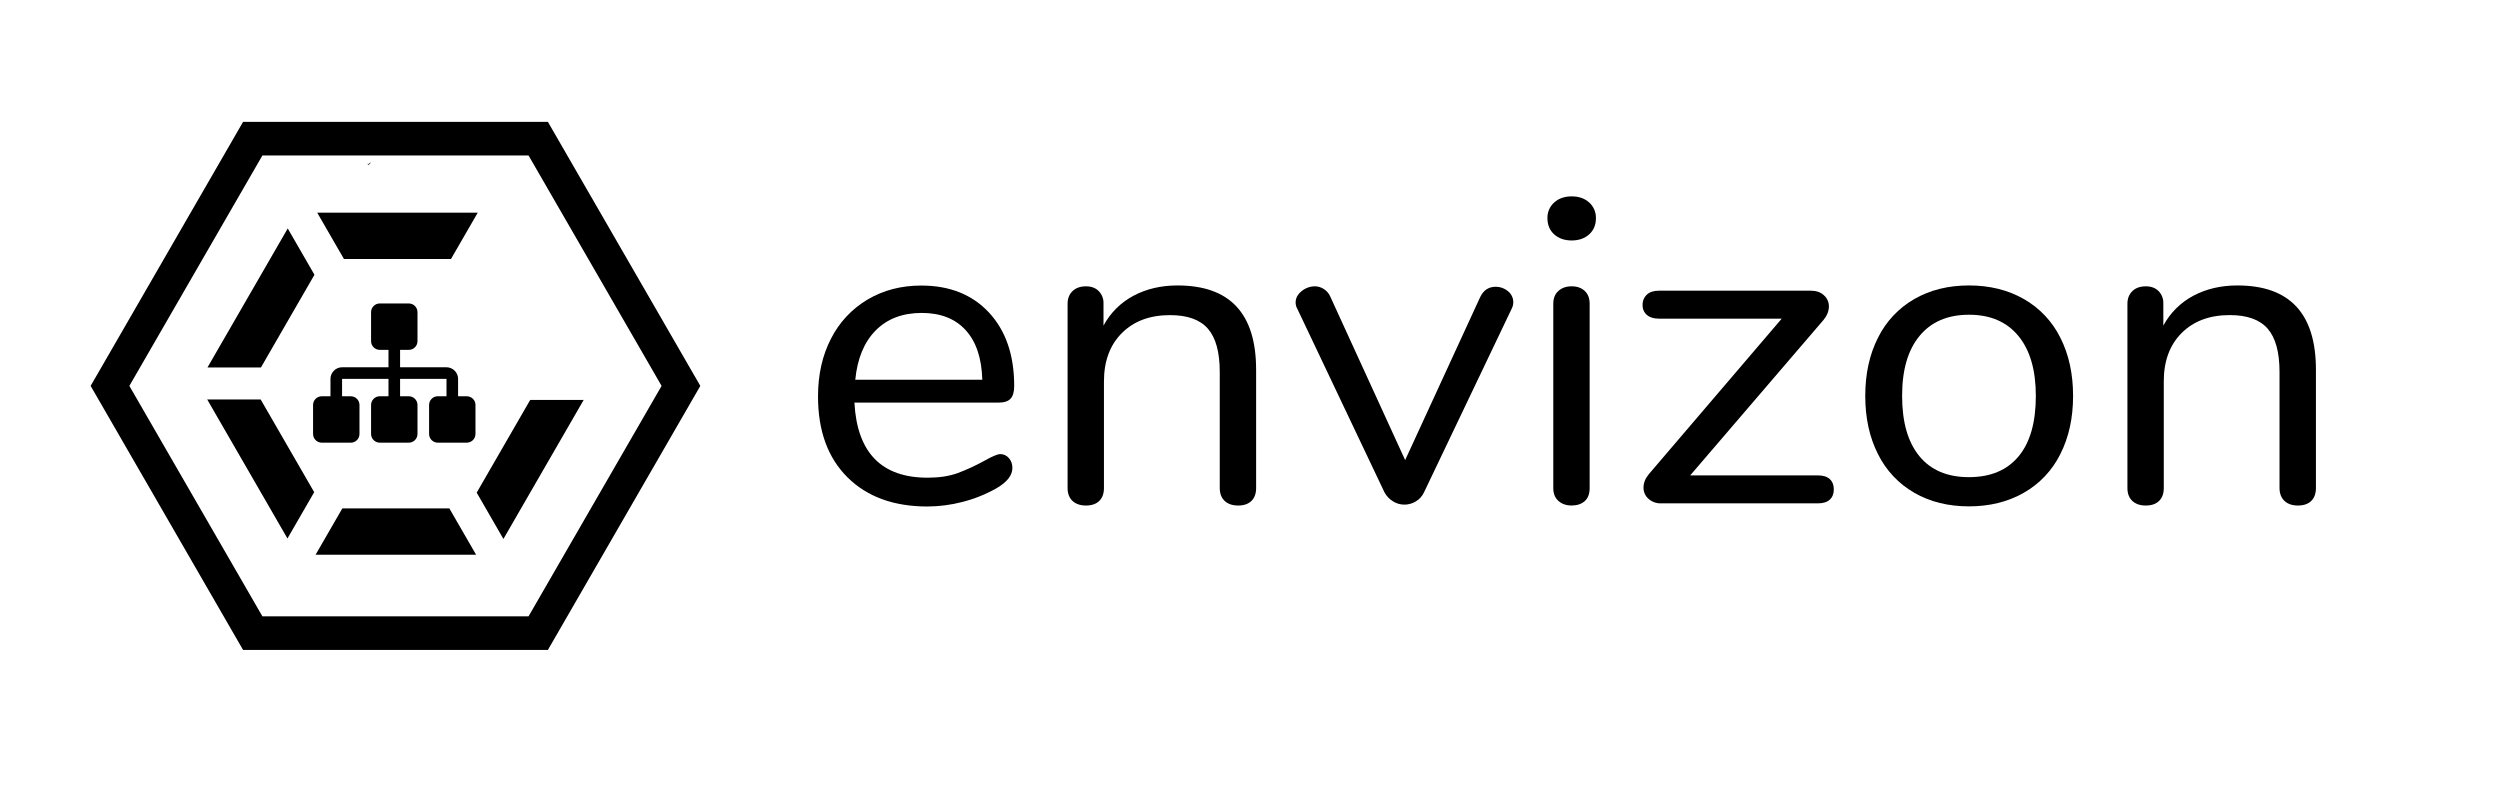
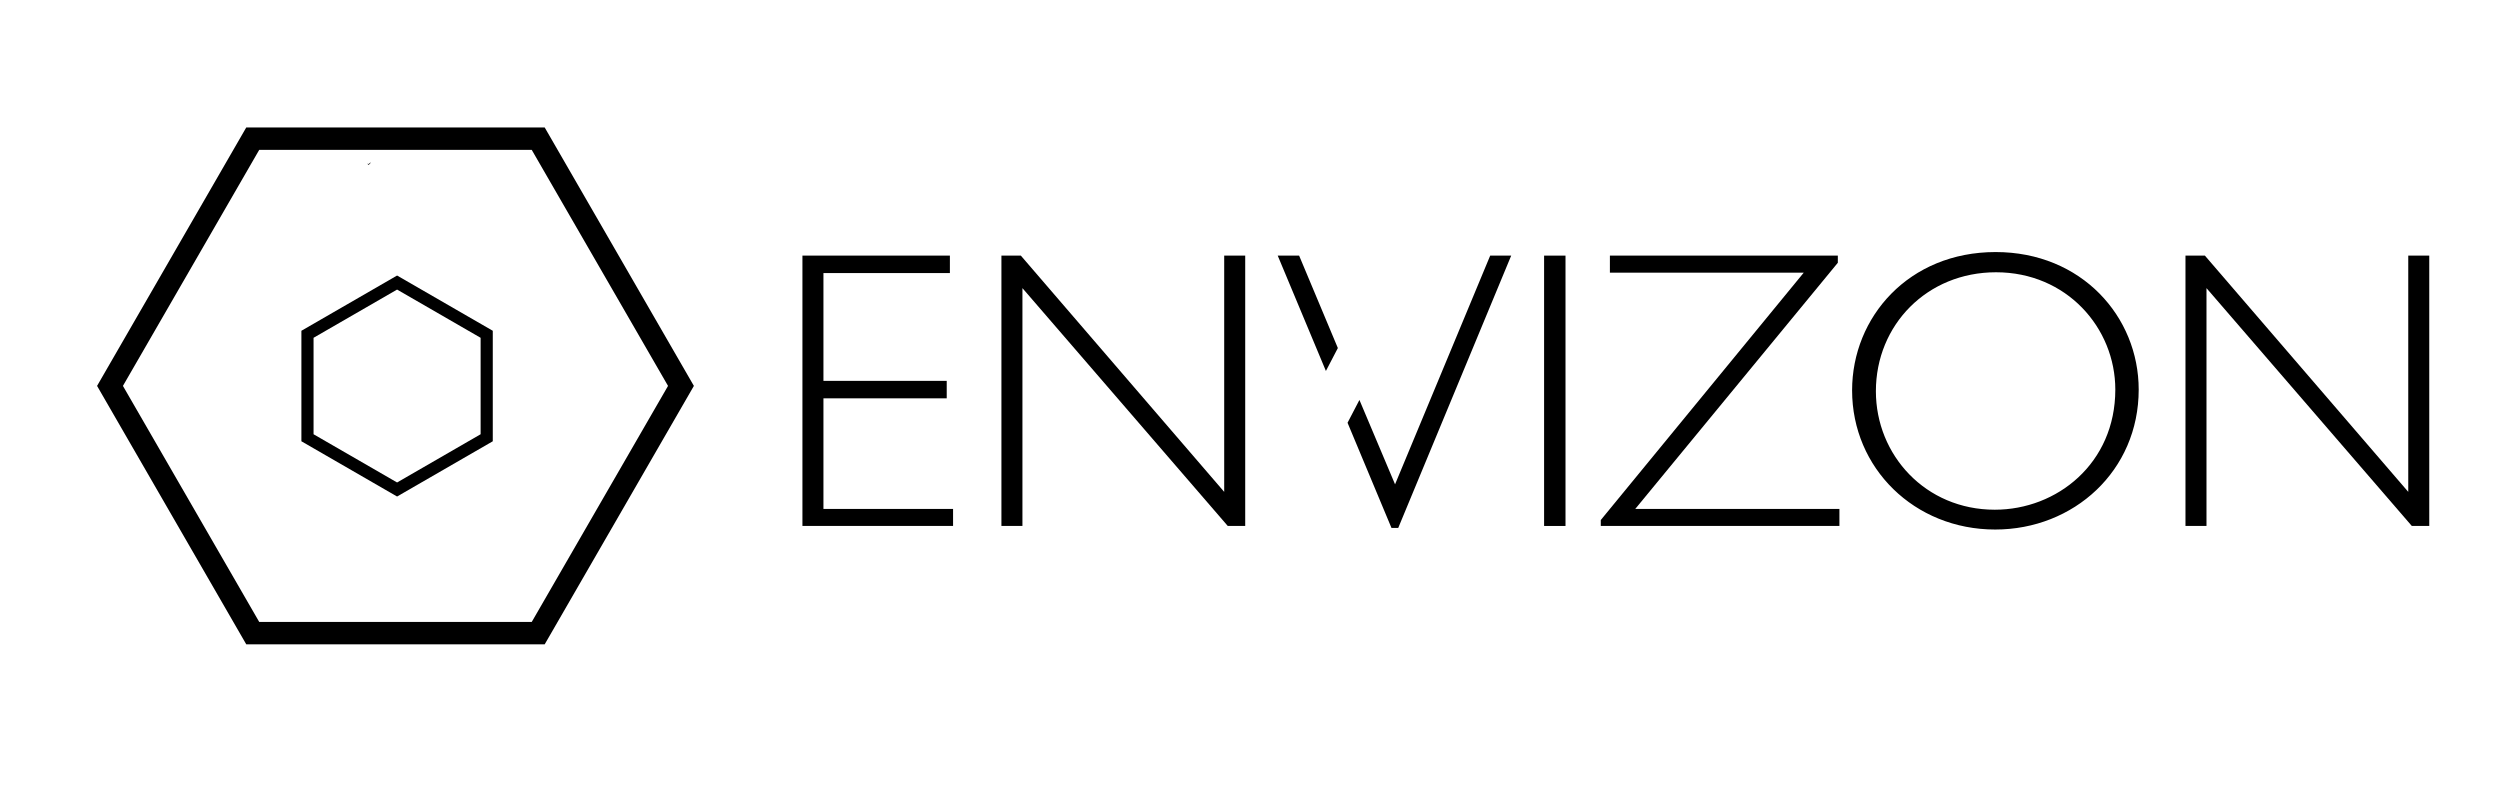
- <svg xmlns="http://www.w3.org/2000/svg" xmlns:xlink="http://www.w3.org/1999/xlink" width="950mm" height="300mm" viewBox="0 0 950 300" version="1.1" id="svg22236">
+ <svg xmlns="http://www.w3.org/2000/svg" id="svg22236" version="1.1" viewBox="0 0 950 300" height="300mm" width="950mm">
  <defs id="defs22230">
-     <clipPath clipPathUnits="userSpaceOnUse" id="clipPath44228-6-0-1">
-       <path style="fill:none;stroke:#000000;stroke-width:0.265px;stroke-linecap:butt;stroke-linejoin:miter;stroke-opacity:1" d="M 6.048,0.005 16.117,17.446 H 48.027 L 61.211,-5.389 H 1.701 Z" id="path44230-08-4-4" />
+     <rect id="rect57" height="127.081" width="527.831" y="-160.32" x="78.122" />
+     <clipPath id="clipPath44228-6-0-1" clipPathUnits="userSpaceOnUse">
+       <path id="path44230-08-4-4" d="M 6.048,0.005 16.117,17.446 H 48.027 L 61.211,-5.389 H 1.701 Z" style="fill:none;stroke:#000000;stroke-width:0.265px;stroke-linecap:butt;stroke-linejoin:miter;stroke-opacity:1" />
    </clipPath>
-     <clipPath clipPathUnits="userSpaceOnUse" id="clipPath44228-9-7-8-6">
-       <path style="fill:none;stroke:#000000;stroke-width:0.265px;stroke-linecap:butt;stroke-linejoin:miter;stroke-opacity:1" d="M 6.048,0.005 16.117,17.446 H 48.027 L 61.211,-5.389 H 1.701 Z" id="path44230-6-0-8-94" />
+     <clipPath id="clipPath44228-9-7-8-6" clipPathUnits="userSpaceOnUse">
+       <path id="path44230-6-0-8-94" d="M 6.048,0.005 16.117,17.446 H 48.027 L 61.211,-5.389 H 1.701 Z" style="fill:none;stroke:#000000;stroke-width:0.265px;stroke-linecap:butt;stroke-linejoin:miter;stroke-opacity:1" />
    </clipPath>
-     <clipPath clipPathUnits="userSpaceOnUse" id="clipPath44228-8-1-7-8-2">
-       <path style="fill:none;stroke:#000000;stroke-width:0.265px;stroke-linecap:butt;stroke-linejoin:miter;stroke-opacity:1" d="M 6.048,0.005 16.117,17.446 H 48.027 L 61.211,-5.389 H 1.701 Z" id="path44230-0-0-4-9-26" />
+     <clipPath id="clipPath44228-8-1-7-8-2" clipPathUnits="userSpaceOnUse">
+       <path id="path44230-0-0-4-9-26" d="M 6.048,0.005 16.117,17.446 H 48.027 L 61.211,-5.389 H 1.701 Z" style="fill:none;stroke:#000000;stroke-width:0.265px;stroke-linecap:butt;stroke-linejoin:miter;stroke-opacity:1" />
    </clipPath>
-     <clipPath clipPathUnits="userSpaceOnUse" id="clipPath44228-8-2-7-7-4">
-       <path style="fill:none;stroke:#000000;stroke-width:0.265px;stroke-linecap:butt;stroke-linejoin:miter;stroke-opacity:1" d="M 6.048,0.005 16.117,17.446 H 48.027 L 61.211,-5.389 H 1.701 Z" id="path44230-0-9-9-7-1" />
+     <clipPath id="clipPath44228-8-2-7-7-4" clipPathUnits="userSpaceOnUse">
+       <path id="path44230-0-9-9-7-1" d="M 6.048,0.005 16.117,17.446 H 48.027 L 61.211,-5.389 H 1.701 Z" style="fill:none;stroke:#000000;stroke-width:0.265px;stroke-linecap:butt;stroke-linejoin:miter;stroke-opacity:1" />
    </clipPath>
-     <clipPath clipPathUnits="userSpaceOnUse" id="clipPath44228-8-2-5-6-64-2">
-       <path style="fill:none;stroke:#000000;stroke-width:0.265px;stroke-linecap:butt;stroke-linejoin:miter;stroke-opacity:1" d="M 6.048,0.005 16.117,17.446 H 48.027 L 61.211,-5.389 H 1.701 Z" id="path44230-0-9-6-3-30-8" />
+     <clipPath id="clipPath44228-8-2-5-6-64-2" clipPathUnits="userSpaceOnUse">
+       <path id="path44230-0-9-6-3-30-8" d="M 6.048,0.005 16.117,17.446 H 48.027 L 61.211,-5.389 H 1.701 Z" style="fill:none;stroke:#000000;stroke-width:0.265px;stroke-linecap:butt;stroke-linejoin:miter;stroke-opacity:1" />
    </clipPath>
-     <clipPath clipPathUnits="userSpaceOnUse" id="clipPath44228-6-0-1-1">
-       <path style="fill:none;stroke:#000000;stroke-width:0.265px;stroke-linecap:butt;stroke-linejoin:miter;stroke-opacity:1" d="M 6.048,0.005 16.117,17.446 H 48.027 L 61.211,-5.389 H 1.701 Z" id="path44230-08-4-4-7" />
+     <clipPath id="clipPath44228-6-0-1-1" clipPathUnits="userSpaceOnUse">
+       <path id="path44230-08-4-4-7" d="M 6.048,0.005 16.117,17.446 H 48.027 L 61.211,-5.389 H 1.701 Z" style="fill:none;stroke:#000000;stroke-width:0.265px;stroke-linecap:butt;stroke-linejoin:miter;stroke-opacity:1" />
    </clipPath>
-     <clipPath clipPathUnits="userSpaceOnUse" id="clipPath44228-9-7-8-6-4">
-       <path style="fill:none;stroke:#000000;stroke-width:0.265px;stroke-linecap:butt;stroke-linejoin:miter;stroke-opacity:1" d="M 6.048,0.005 16.117,17.446 H 48.027 L 61.211,-5.389 H 1.701 Z" id="path44230-6-0-8-94-1" />
+     <clipPath id="clipPath44228-9-7-8-6-4" clipPathUnits="userSpaceOnUse">
+       <path id="path44230-6-0-8-94-1" d="M 6.048,0.005 16.117,17.446 H 48.027 L 61.211,-5.389 H 1.701 Z" style="fill:none;stroke:#000000;stroke-width:0.265px;stroke-linecap:butt;stroke-linejoin:miter;stroke-opacity:1" />
    </clipPath>
-     <clipPath clipPathUnits="userSpaceOnUse" id="clipPath44228-8-1-7-8-2-7">
-       <path style="fill:none;stroke:#000000;stroke-width:0.265px;stroke-linecap:butt;stroke-linejoin:miter;stroke-opacity:1" d="M 6.048,0.005 16.117,17.446 H 48.027 L 61.211,-5.389 H 1.701 Z" id="path44230-0-0-4-9-26-1" />
+     <clipPath id="clipPath44228-8-1-7-8-2-7" clipPathUnits="userSpaceOnUse">
+       <path id="path44230-0-0-4-9-26-1" d="M 6.048,0.005 16.117,17.446 H 48.027 L 61.211,-5.389 H 1.701 Z" style="fill:none;stroke:#000000;stroke-width:0.265px;stroke-linecap:butt;stroke-linejoin:miter;stroke-opacity:1" />
    </clipPath>
-     <clipPath clipPathUnits="userSpaceOnUse" id="clipPath44228-8-2-7-7-4-1">
-       <path style="fill:none;stroke:#000000;stroke-width:0.265px;stroke-linecap:butt;stroke-linejoin:miter;stroke-opacity:1" d="M 6.048,0.005 16.117,17.446 H 48.027 L 61.211,-5.389 H 1.701 Z" id="path44230-0-9-9-7-1-1" />
+     <clipPath id="clipPath44228-8-2-7-7-4-1" clipPathUnits="userSpaceOnUse">
+       <path id="path44230-0-9-9-7-1-1" d="M 6.048,0.005 16.117,17.446 H 48.027 L 61.211,-5.389 H 1.701 Z" style="fill:none;stroke:#000000;stroke-width:0.265px;stroke-linecap:butt;stroke-linejoin:miter;stroke-opacity:1" />
    </clipPath>
-     <clipPath clipPathUnits="userSpaceOnUse" id="clipPath44228-8-2-5-6-64-2-7">
-       <path style="fill:none;stroke:#000000;stroke-width:0.265px;stroke-linecap:butt;stroke-linejoin:miter;stroke-opacity:1" d="M 6.048,0.005 16.117,17.446 H 48.027 L 61.211,-5.389 H 1.701 Z" id="path44230-0-9-6-3-30-8-0" />
+     <clipPath id="clipPath44228-8-2-5-6-64-2-7" clipPathUnits="userSpaceOnUse">
+       <path id="path44230-0-9-6-3-30-8-0" d="M 6.048,0.005 16.117,17.446 H 48.027 L 61.211,-5.389 H 1.701 Z" style="fill:none;stroke:#000000;stroke-width:0.265px;stroke-linecap:butt;stroke-linejoin:miter;stroke-opacity:1" />
    </clipPath>
-     <symbol id="icon-eye" viewBox="0 0 28 28">
-       <path style="stroke-width:0.265" d="M 6.879,3.969 C 6.487,3.361 5.949,2.84 5.304,2.509 5.469,2.79 5.556,3.113 5.556,3.44 c 0,1.021 -0.831,1.852 -1.852,1.852 -1.021,0 -1.852,-0.831 -1.852,-1.852 0,-0.326 0.087,-0.649 0.252,-0.93 C 1.459,2.84 0.922,3.361 0.529,3.969 1.236,5.06 2.377,5.821 3.704,5.821 c 1.327,0 2.468,-0.761 3.175,-1.852 z M 3.903,2.381 c 0,-0.107 -0.091,-0.198 -0.198,-0.198 -0.69,0 -1.257,0.566 -1.257,1.257 0,0.107 0.091,0.198 0.198,0.198 0.107,0 0.198,-0.091 0.198,-0.198 0,-0.471 0.389,-0.86 0.86,-0.86 0.107,0 0.198,-0.091 0.198,-0.198 z m 3.506,1.587 c 0,0.103 -0.033,0.198 -0.083,0.285 C 6.565,5.507 5.172,6.35 3.704,6.35 2.237,6.35 0.843,5.503 0.083,4.254 0.033,4.167 0,4.072 0,3.969 0,3.866 0.033,3.77 0.083,3.684 0.843,2.435 2.237,1.587 3.704,1.587 c 1.467,0 2.861,0.847 3.621,2.096 0.049,0.087 0.083,0.182 0.083,0.285 z" id="path5134" />
+     <symbol viewBox="0 0 28 28" id="icon-eye">
+       <path id="path5134" d="M 6.879,3.969 C 6.487,3.361 5.949,2.84 5.304,2.509 5.469,2.79 5.556,3.113 5.556,3.44 c 0,1.021 -0.831,1.852 -1.852,1.852 -1.021,0 -1.852,-0.831 -1.852,-1.852 0,-0.326 0.087,-0.649 0.252,-0.93 C 1.459,2.84 0.922,3.361 0.529,3.969 1.236,5.06 2.377,5.821 3.704,5.821 c 1.327,0 2.468,-0.761 3.175,-1.852 z M 3.903,2.381 c 0,-0.107 -0.091,-0.198 -0.198,-0.198 -0.69,0 -1.257,0.566 -1.257,1.257 0,0.107 0.091,0.198 0.198,0.198 0.107,0 0.198,-0.091 0.198,-0.198 0,-0.471 0.389,-0.86 0.86,-0.86 0.107,0 0.198,-0.091 0.198,-0.198 z m 3.506,1.587 c 0,0.103 -0.033,0.198 -0.083,0.285 C 6.565,5.507 5.172,6.35 3.704,6.35 2.237,6.35 0.843,5.503 0.083,4.254 0.033,4.167 0,4.072 0,3.969 0,3.866 0.033,3.77 0.083,3.684 0.843,2.435 2.237,1.587 3.704,1.587 c 1.467,0 2.861,0.847 3.621,2.096 0.049,0.087 0.083,0.182 0.083,0.285 z" style="stroke-width:0.265" />
    </symbol>
-     <symbol id="icon-sitemap" viewBox="0 0 28 28">
-       <path style="stroke-width:0.265" d="m 7.408,5.159 v 1.323 c 0,0.219 -0.178,0.397 -0.397,0.397 H 5.689 c -0.219,0 -0.397,-0.178 -0.397,-0.397 V 5.159 c 0,-0.219 0.178,-0.397 0.397,-0.397 h 0.397 V 3.969 H 3.969 V 4.763 H 4.366 C 4.585,4.763 4.763,4.94 4.763,5.159 v 1.323 c 0,0.219 -0.178,0.397 -0.397,0.397 H 3.043 c -0.219,0 -0.397,-0.178 -0.397,-0.397 V 5.159 c 0,-0.219 0.178,-0.397 0.397,-0.397 h 0.397 V 3.969 H 1.323 V 4.763 h 0.397 c 0.219,0 0.397,0.178 0.397,0.397 v 1.323 c 0,0.219 -0.178,0.397 -0.397,0.397 H 0.397 C 0.178,6.879 0,6.701 0,6.482 V 5.159 C 0,4.94 0.178,4.763 0.397,4.763 H 0.794 V 3.969 c 0,-0.289 0.24,-0.529 0.529,-0.529 h 2.117 v -0.794 h -0.397 c -0.219,0 -0.397,-0.178 -0.397,-0.397 V 0.926 c 0,-0.219 0.178,-0.397 0.397,-0.397 H 4.366 c 0.219,0 0.397,0.178 0.397,0.397 V 2.249 c 0,0.219 -0.178,0.397 -0.397,0.397 H 3.969 v 0.794 h 2.117 c 0.289,0 0.529,0.24 0.529,0.529 V 4.763 h 0.397 c 0.219,0 0.397,0.178 0.397,0.397 z" id="path5644" />
+     <symbol viewBox="0 0 28 28" id="icon-sitemap">
+       <path id="path5644" d="m 7.408,5.159 v 1.323 c 0,0.219 -0.178,0.397 -0.397,0.397 H 5.689 c -0.219,0 -0.397,-0.178 -0.397,-0.397 V 5.159 c 0,-0.219 0.178,-0.397 0.397,-0.397 h 0.397 V 3.969 H 3.969 V 4.763 H 4.366 C 4.585,4.763 4.763,4.94 4.763,5.159 v 1.323 c 0,0.219 -0.178,0.397 -0.397,0.397 H 3.043 c -0.219,0 -0.397,-0.178 -0.397,-0.397 V 5.159 c 0,-0.219 0.178,-0.397 0.397,-0.397 h 0.397 V 3.969 H 1.323 V 4.763 h 0.397 c 0.219,0 0.397,0.178 0.397,0.397 v 1.323 c 0,0.219 -0.178,0.397 -0.397,0.397 H 0.397 C 0.178,6.879 0,6.701 0,6.482 V 5.159 C 0,4.94 0.178,4.763 0.397,4.763 H 0.794 V 3.969 c 0,-0.289 0.24,-0.529 0.529,-0.529 h 2.117 v -0.794 h -0.397 c -0.219,0 -0.397,-0.178 -0.397,-0.397 V 0.926 c 0,-0.219 0.178,-0.397 0.397,-0.397 H 4.366 c 0.219,0 0.397,0.178 0.397,0.397 V 2.249 c 0,0.219 -0.178,0.397 -0.397,0.397 H 3.969 v 0.794 h 2.117 c 0.289,0 0.529,0.24 0.529,0.529 V 4.763 h 0.397 c 0.219,0 0.397,0.178 0.397,0.397 z" style="stroke-width:0.265" />
    </symbol>
+     <clipPath id="clipPath949" clipPathUnits="userSpaceOnUse">
+       <g id="use951">
+         <path transform="matrix(0.08203716,0,0,0.08203716,81.36261,-88.40188)" d="m 880.15,-525.641 -18.562,35.65 24.209,57.951 44.43,106.354 h 10.527 l 176.48,-425.412 h -32.818 l -148.615,357.297 z" style="font-style:normal;font-variant:normal;font-weight:300;font-stretch:normal;font-family:'Gill Sans';-inkscape-font-specification:'Gill Sans Light';fill:#1565c0;fill-opacity:1;stroke-width:12.19" id="path1009" />
+         <path transform="matrix(0.08203716,0,0,0.08203716,81.36261,-88.40188)" d="m 752.508,-751.098 44.43,106.354 30.854,73.854 18.654,-35.824 -60.5,-144.383 z" style="font-style:normal;font-variant:normal;font-weight:300;font-stretch:normal;font-family:'Gill Sans';-inkscape-font-specification:'Gill Sans Light';fill:#757575;fill-opacity:1;stroke-width:12.19" id="path1011" />
+       </g>
+     </clipPath>
  </defs>
-   <g id="layer1" transform="translate(0,3)">
-     <g id="g44569-3-8" transform="matrix(1.326641,0,0,1.326641,19.74316,-71.04284)" style="fill:#000000;fill-opacity:1">
-       <path clip-path="url(#clipPath44228-6-0-1-1)" id="path20335-1-3-0-9" d="M -5.4378449e-4,0.049 -31.989,55.451 -5.5078449e-4,110.854 H 63.972 L 95.96,55.451 93.794,51.701 63.972,0.049 Z M 8.66,15.049 H 55.312 l 23.326,40.402 -23.326,40.402 -46.652,1e-5 -23.328,-40.402 z" style="color:#000000;font-style:normal;font-variant:normal;font-weight:normal;font-stretch:normal;font-size:medium;line-height:normal;font-family:sans-serif;font-variant-ligatures:normal;font-variant-position:normal;font-variant-caps:normal;font-variant-numeric:normal;font-variant-alternates:normal;font-feature-settings:normal;text-indent:0;text-align:start;text-decoration:none;text-decoration-line:none;text-decoration-style:solid;text-decoration-color:#000000;letter-spacing:normal;word-spacing:normal;text-transform:none;writing-mode:lr-tb;direction:ltr;text-orientation:mixed;dominant-baseline:auto;baseline-shift:baseline;text-anchor:start;white-space:normal;shape-padding:0;clip-rule:nonzero;display:inline;overflow:visible;visibility:visible;opacity:1;isolation:auto;mix-blend-mode:normal;color-interpolation:sRGB;color-interpolation-filters:linearRGB;solid-color:#000000;solid-opacity:1;vector-effect:none;fill:#000000;fill-opacity:1;fill-rule:nonzero;stroke:none;stroke-width:15;stroke-linecap:square;stroke-linejoin:miter;stroke-miterlimit:4;stroke-dasharray:none;stroke-dashoffset:0;stroke-opacity:1;paint-order:normal;color-rendering:auto;image-rendering:auto;shape-rendering:auto;text-rendering:auto;enable-background:accumulate" transform="matrix(0.8841983,0,0,0.8841983,70.61171,112.1658)" />
-       <path clip-path="url(#clipPath44228-9-7-8-6-4)" id="path20335-1-4-9-9-2" d="M -5.4378449e-4,0.049 -31.989,55.451 -5.5078449e-4,110.854 H 63.972 L 95.96,55.451 93.794,51.701 63.972,0.049 Z M 8.66,15.049 H 55.312 l 23.326,40.402 -23.326,40.402 -46.652,1e-5 -23.328,-40.402 z" style="color:#000000;font-style:normal;font-variant:normal;font-weight:normal;font-stretch:normal;font-size:medium;line-height:normal;font-family:sans-serif;font-variant-ligatures:normal;font-variant-position:normal;font-variant-caps:normal;font-variant-numeric:normal;font-variant-alternates:normal;font-feature-settings:normal;text-indent:0;text-align:start;text-decoration:none;text-decoration-line:none;text-decoration-style:solid;text-decoration-color:#000000;letter-spacing:normal;word-spacing:normal;text-transform:none;writing-mode:lr-tb;direction:ltr;text-orientation:mixed;dominant-baseline:auto;baseline-shift:baseline;text-anchor:start;white-space:normal;shape-padding:0;clip-rule:nonzero;display:inline;overflow:visible;visibility:visible;opacity:1;isolation:auto;mix-blend-mode:normal;color-interpolation:sRGB;color-interpolation-filters:linearRGB;solid-color:#000000;solid-opacity:1;vector-effect:none;fill:#000000;fill-opacity:1;fill-rule:nonzero;stroke:none;stroke-width:15;stroke-linecap:square;stroke-linejoin:miter;stroke-miterlimit:4;stroke-dasharray:none;stroke-dashoffset:0;stroke-opacity:1;paint-order:normal;color-rendering:auto;image-rendering:auto;shape-rendering:auto;text-rendering:auto;enable-background:accumulate" transform="matrix(0.8841983,0,0,-0.8841983,70.14328,210.2259)" />
-       <path clip-path="url(#clipPath44228-8-1-7-8-2-7)" id="path20335-1-8-2-1-2-8" d="M -5.4378449e-4,0.049 -31.989,55.451 -5.5078449e-4,110.854 H 63.972 L 95.96,55.451 93.794,51.701 63.972,0.049 Z M 8.66,15.049 H 55.312 l 23.326,40.402 -23.326,40.402 -46.652,1e-5 -23.328,-40.402 z" style="color:#000000;font-style:normal;font-variant:normal;font-weight:normal;font-stretch:normal;font-size:medium;line-height:normal;font-family:sans-serif;font-variant-ligatures:normal;font-variant-position:normal;font-variant-caps:normal;font-variant-numeric:normal;font-variant-alternates:normal;font-feature-settings:normal;text-indent:0;text-align:start;text-decoration:none;text-decoration-line:none;text-decoration-style:solid;text-decoration-color:#000000;letter-spacing:normal;word-spacing:normal;text-transform:none;writing-mode:lr-tb;direction:ltr;text-orientation:mixed;dominant-baseline:auto;baseline-shift:baseline;text-anchor:start;white-space:normal;shape-padding:0;clip-rule:nonzero;display:inline;overflow:visible;visibility:visible;opacity:1;isolation:auto;mix-blend-mode:normal;color-interpolation:sRGB;color-interpolation-filters:linearRGB;solid-color:#000000;solid-opacity:1;vector-effect:none;fill:#000000;fill-opacity:1;fill-rule:nonzero;stroke:none;stroke-width:15;stroke-linecap:square;stroke-linejoin:miter;stroke-miterlimit:4;stroke-dasharray:none;stroke-dashoffset:0;stroke-opacity:1;paint-order:normal;color-rendering:auto;image-rendering:auto;shape-rendering:auto;text-rendering:auto;enable-background:accumulate" transform="matrix(-0.4420991,0.7657382,-0.7657382,-0.4420991,155.0271,161.2178)" />
-       <path clip-path="url(#clipPath44228-8-2-7-7-4-1)" id="path20335-1-8-7-5-5-8" d="M -5.4378449e-4,0.049 -31.989,55.451 -5.5078449e-4,110.854 H 63.972 L 95.96,55.451 93.794,51.701 63.972,0.049 Z M 8.66,15.049 H 55.312 l 23.326,40.402 -23.326,40.402 -46.652,1e-5 -23.328,-40.402 z" style="color:#000000;font-style:normal;font-variant:normal;font-weight:normal;font-stretch:normal;font-size:medium;line-height:normal;font-family:sans-serif;font-variant-ligatures:normal;font-variant-position:normal;font-variant-caps:normal;font-variant-numeric:normal;font-variant-alternates:normal;font-feature-settings:normal;text-indent:0;text-align:start;text-decoration:none;text-decoration-line:none;text-decoration-style:solid;text-decoration-color:#000000;letter-spacing:normal;word-spacing:normal;text-transform:none;writing-mode:lr-tb;direction:ltr;text-orientation:mixed;dominant-baseline:auto;baseline-shift:baseline;text-anchor:start;white-space:normal;shape-padding:0;clip-rule:nonzero;display:inline;overflow:visible;visibility:visible;opacity:1;isolation:auto;mix-blend-mode:normal;color-interpolation:sRGB;color-interpolation-filters:linearRGB;solid-color:#000000;solid-opacity:1;vector-effect:none;fill:#000000;fill-opacity:1;fill-rule:nonzero;stroke:none;stroke-width:15;stroke-linecap:square;stroke-linejoin:miter;stroke-miterlimit:4;stroke-dasharray:none;stroke-dashoffset:0;stroke-opacity:1;paint-order:normal;color-rendering:auto;image-rendering:auto;shape-rendering:auto;text-rendering:auto;enable-background:accumulate" transform="matrix(-0.4420991,-0.7657382,0.7657382,-0.4420991,70.10467,210.2032)" />
-       <path clip-path="url(#clipPath44228-8-2-5-6-64-2-7)" id="path20335-1-8-7-4-4-4-8" d="M -5.4378449e-4,0.049 -31.989,55.451 -5.5078449e-4,110.854 H 63.972 L 95.96,55.451 93.794,51.701 63.972,0.049 Z M 8.66,15.049 H 55.312 l 23.326,40.402 -23.326,40.402 -46.652,1e-5 -23.328,-40.402 z" style="color:#000000;font-style:normal;font-variant:normal;font-weight:normal;font-stretch:normal;font-size:medium;line-height:normal;font-family:sans-serif;font-variant-ligatures:normal;font-variant-position:normal;font-variant-caps:normal;font-variant-numeric:normal;font-variant-alternates:normal;font-feature-settings:normal;text-indent:0;text-align:start;text-decoration:none;text-decoration-line:none;text-decoration-style:solid;text-decoration-color:#000000;letter-spacing:normal;word-spacing:normal;text-transform:none;writing-mode:lr-tb;direction:ltr;text-orientation:mixed;dominant-baseline:auto;baseline-shift:baseline;text-anchor:start;white-space:normal;shape-padding:0;clip-rule:nonzero;display:inline;overflow:visible;visibility:visible;opacity:1;isolation:auto;mix-blend-mode:normal;color-interpolation:sRGB;color-interpolation-filters:linearRGB;solid-color:#000000;solid-opacity:1;vector-effect:none;fill:#000000;fill-opacity:1;fill-rule:nonzero;stroke:none;stroke-width:15;stroke-linecap:square;stroke-linejoin:miter;stroke-miterlimit:4;stroke-dasharray:none;stroke-dashoffset:0;stroke-opacity:1;paint-order:normal;color-rendering:auto;image-rendering:auto;shape-rendering:auto;text-rendering:auto;enable-background:accumulate" transform="matrix(0.4420991,-0.7657382,0.7657382,0.4420991,41.82308,161.1735)" />
+   <g transform="translate(0,3)" id="layer1">
+     <path d="m 360.959,94.135 h -56.035 V 196.867 h 57.241 v -6.477 h -49.257 v -42.027 h 46.847 v -6.628 h -46.847 v -40.972 h 48.052 z" style="font-style:normal;font-variant:normal;font-weight:300;font-stretch:normal;font-size:50.8px;line-height:1.25;font-family:'Gill Sans';-inkscape-font-specification:'Gill Sans Light';letter-spacing:0px;word-spacing:0px;white-space:pre;fill:#000000;fill-opacity:1;stroke:none;stroke-width:2.965" id="path78" />
+     <path d="m 473.18,94.135 h -7.984 V 183.913 L 387.922,94.135 h -7.381 V 196.867 h 7.984 V 106.487 l 78.028,90.38 h 6.628 z" style="font-style:normal;font-variant:normal;font-weight:300;font-stretch:normal;font-size:50.8px;line-height:1.25;font-family:'Gill Sans';-inkscape-font-specification:'Gill Sans Light';letter-spacing:0px;word-spacing:0px;white-space:pre;fill:#000000;fill-opacity:1;stroke:none;stroke-width:2.965" id="path80" />
+     <path id="path82" style="font-style:normal;font-variant:normal;font-weight:300;font-stretch:normal;font-size:50.8px;line-height:1.25;font-family:'Gill Sans';-inkscape-font-specification:'Gill Sans Light';letter-spacing:0px;word-spacing:0px;white-space:pre;fill:#000000;fill-opacity:1;stroke:none;stroke-width:2.965" d="m 516.582,148.98 -4.515,8.672 5.889,14.097 10.808,25.871 h 2.561 l 42.93,-103.485 h -7.983 l -36.152,86.915 z" />
+     <path id="path990" style="font-style:normal;font-variant:normal;font-weight:300;font-stretch:normal;font-size:50.8px;line-height:1.25;font-family:'Gill Sans';-inkscape-font-specification:'Gill Sans Light';letter-spacing:0px;word-spacing:0px;white-space:pre;fill:#000000;fill-opacity:1;stroke:none;stroke-width:2.965" d="m 485.532,94.135 10.808,25.871 7.505,17.965 4.538,-8.715 -14.717,-35.122 z" />
+     <path d="m 594.891,94.135 h -8.134 V 196.867 h 8.134 z" style="font-style:normal;font-variant:normal;font-weight:300;font-stretch:normal;font-size:50.8px;line-height:1.25;font-family:'Gill Sans';-inkscape-font-specification:'Gill Sans Light';letter-spacing:0px;word-spacing:0px;white-space:pre;fill:#000000;fill-opacity:1;stroke:none;stroke-width:2.965" id="path84" />
+     <path d="m 698.376,94.135 h -86.614 v 6.477 h 73.66 l -77.124,93.995 v 2.259 h 90.681 v -6.477 h -77.576 l 76.973,-93.543 z" style="font-style:normal;font-variant:normal;font-weight:300;font-stretch:normal;font-size:50.8px;line-height:1.25;font-family:'Gill Sans';-inkscape-font-specification:'Gill Sans Light';letter-spacing:0px;word-spacing:0px;white-space:pre;fill:#000000;fill-opacity:1;stroke:none;stroke-width:2.965" id="path86" />
+     <path d="m 812.706,145.049 c 0,-27.716 -21.691,-52.27 -54.379,-52.27 -32.989,0 -54.529,24.704 -54.529,52.571 0,29.524 23.649,52.872 54.379,52.872 29.825,0 54.529,-22.294 54.529,-53.173 z m -8.887,0 c 0,28.018 -22.143,45.642 -45.792,45.642 -26.361,0 -45.19,-20.787 -45.19,-45.039 0,-25.156 19.432,-45.19 45.642,-45.19 26.813,0 45.341,21.089 45.341,44.587 z" style="font-style:normal;font-variant:normal;font-weight:300;font-stretch:normal;font-size:50.8px;line-height:1.25;font-family:'Gill Sans';-inkscape-font-specification:'Gill Sans Light';letter-spacing:0px;word-spacing:0px;white-space:pre;fill:#000000;fill-opacity:1;stroke:none;stroke-width:2.965" id="path88" />
+     <path d="m 923.12,94.135 h -7.984 V 183.913 L 837.862,94.135 h -7.381 V 196.867 h 7.984 V 106.487 l 78.028,90.38 h 6.628 z" style="font-style:normal;font-variant:normal;font-weight:300;font-stretch:normal;font-size:50.8px;line-height:1.25;font-family:'Gill Sans';-inkscape-font-specification:'Gill Sans Light';letter-spacing:0px;word-spacing:0px;white-space:pre;fill:#000000;fill-opacity:1;stroke:none;stroke-width:2.965" id="path90" />
+     <g transform="matrix(0.3654097,0,0,0.3654097,139.6762,58.4237)" style="fill:#000000;fill-opacity:1;stroke:none" id="use21861-6">
+       <path style="stroke-width:0.265;fill:#000000;fill-opacity:1" d="M 3.175,1.323 1.058,3.44 0,2.381 0.397,1.984 1.058,2.646 2.778,0.926 Z" id="path42514" />
    </g>
-     <g id="use21861-6" style="fill:#000000;fill-opacity:1;stroke:none" transform="matrix(0.3654097,0,0,0.3654097,139.6762,58.4237)">
-       <path id="path42514" d="M 3.175,1.323 1.058,3.44 0,2.381 0.397,1.984 1.058,2.646 2.778,0.926 Z" style="stroke-width:0.265;fill:#000000;fill-opacity:1" />
-     </g>
-     <path style="color:#000000;font-style:normal;font-variant:normal;font-weight:normal;font-stretch:normal;font-size:medium;line-height:normal;font-family:sans-serif;font-variant-ligatures:normal;font-variant-position:normal;font-variant-caps:normal;font-variant-numeric:normal;font-variant-alternates:normal;font-feature-settings:normal;text-indent:0;text-align:start;text-decoration:none;text-decoration-line:none;text-decoration-style:solid;text-decoration-color:#000000;letter-spacing:normal;word-spacing:normal;text-transform:none;writing-mode:lr-tb;direction:ltr;text-orientation:mixed;dominant-baseline:auto;baseline-shift:baseline;text-anchor:start;white-space:normal;shape-padding:0;clip-rule:nonzero;display:inline;overflow:visible;visibility:visible;opacity:1;isolation:auto;mix-blend-mode:normal;color-interpolation:sRGB;color-interpolation-filters:linearRGB;solid-color:#000000;solid-opacity:1;vector-effect:none;fill:#000000;fill-opacity:1;fill-rule:nonzero;stroke:none;stroke-width:12.748;stroke-linecap:square;stroke-linejoin:miter;stroke-miterlimit:4;stroke-dasharray:none;stroke-dashoffset:0;stroke-opacity:1;paint-order:normal;color-rendering:auto;image-rendering:auto;shape-rendering:auto;text-rendering:auto;enable-background:accumulate" d="M 208.203,43.319 92.362,43.319 34.441,143.642 l 57.921,100.322 115.842,-2.3e-4 1.839,-3.186 56.082,-97.136 z m -7.361,12.75 50.562,87.573 -50.56,87.572 -101.124,0.002 -50.562,-87.574 50.561,-87.575 z" id="path21890-8" />
-     <use id="use22407" transform="matrix(0.777549,0,0,0.777549,-133.738,107.9049)" style="fill:#000000;fill-opacity:1;stroke:none" xlink:href="#icon-sitemap" x="0" y="0" width="100%" height="100%" />
-     <path class="b" d="m 383.338,171.027 a 5.446,5.446 0 0 1 1.365,3.824 q 0,4.149 -5.97,7.649 a 52.475,52.475 0 0 1 -12.965,5.228 53.683,53.683 0 0 1 -13.305,1.744 q -19.279,0 -30.446,-11.118 -11.167,-11.118 -11.171,-30.699 0,-12.445 4.945,-21.987 a 36.301,36.301 0 0 1 13.902,-14.85 q 8.957,-5.308 20.384,-5.308 16.204,0 25.757,10.288 9.553,10.288 9.561,27.876 0,3.32 -1.365,4.811 -1.365,1.492 -4.436,1.495 h -54.915 q 1.53,28.542 27.804,28.542 6.655,0 11.427,-1.744 a 75.467,75.467 0 0 0 10.234,-4.731 q 4.433,-2.49 5.97,-2.49 a 4.253,4.253 0 0 1 3.224,1.469 z M 332.764,122.56 q -6.57,6.639 -7.76,18.74 h 48.272 q -0.344,-12.276 -6.31,-18.831 -5.966,-6.555 -16.717,-6.555 -10.919,0.007 -17.485,6.647 z" id="path38" style="stroke-width:0.382;fill:#000000;fill-opacity:1" />
-     <path class="b" d="m 477.327,137.495 v 44.968 q 0,3.155 -1.79,4.895 -1.79,1.74 -5.033,1.744 -3.243,0 -5.117,-1.744 -1.874,-1.744 -1.882,-4.895 v -44.138 q 0,-11.282 -4.521,-16.445 -4.521,-5.163 -14.41,-5.129 -11.431,0 -18.25,6.804 -6.819,6.804 -6.823,18.407 v 40.501 q 0,3.155 -1.79,4.895 -1.79,1.74 -5.033,1.744 -3.243,0 -5.117,-1.744 -1.874,-1.744 -1.878,-4.895 v -70.025 q 0,-2.987 1.878,-4.811 1.878,-1.824 5.117,-1.824 3.059,0 4.861,1.824 a 6.364,6.364 0 0 1 1.79,4.647 v 8.463 a 27.578,27.578 0 0 1 11.427,-11.366 q 7.331,-3.897 16.716,-3.901 29.85,0 29.853,32.026 z" id="path40" style="stroke-width:0.382;fill:#000000;fill-opacity:1" />
-     <path class="b" d="m 568.414,105.966 a 7.136,7.136 0 0 1 4.589,1.66 5.324,5.324 0 0 1 1.381,6.8 l -33.273,69.692 a 7.821,7.821 0 0 1 -3.059,3.4 8.387,8.387 0 0 1 -4.436,1.243 8.092,8.092 0 0 1 -4.264,-1.243 8.987,8.987 0 0 1 -3.239,-3.4 l -33.093,-69.692 a 4.815,4.815 0 0 1 -0.681,-2.49 q 0,-2.49 2.295,-4.314 a 7.932,7.932 0 0 1 5.033,-1.824 6.287,6.287 0 0 1 3.327,0.994 6.421,6.421 0 0 1 2.474,2.822 l 28.488,62.223 28.488,-61.887 q 1.874,-3.985 5.97,-3.985 z" id="path42" style="stroke-width:0.382;fill:#000000;fill-opacity:1" />
-     <path class="b" d="m 590.588,86.056 q -2.559,-2.321 -2.559,-6.138 a 7.706,7.706 0 0 1 2.559,-5.974 q 2.558,-2.321 6.651,-2.321 4.092,0 6.651,2.321 a 7.706,7.706 0 0 1 2.558,5.974 q 0,3.824 -2.558,6.138 -2.559,2.314 -6.651,2.321 -4.085,0 -6.651,-2.321 z m 1.621,101.301 q -1.962,-1.744 -1.962,-4.895 v -70.025 q 0,-3.151 1.962,-4.895 1.962,-1.744 5.033,-1.744 3.06,0 4.945,1.744 1.885,1.744 1.878,4.895 v 70.025 q 0,3.32 -1.878,4.972 -1.878,1.652 -4.945,1.66 -3.075,0.004 -5.037,-1.736 z" id="path44" style="stroke-width:0.382;fill:#000000;fill-opacity:1" />
-     <path class="b" d="m 695.32,179.059 q 1.53,1.411 1.53,3.901 0,2.49 -1.53,3.901 -1.53,1.411 -4.436,1.411 h -59.699 a 6.739,6.739 0 0 1 -4.777,-1.744 5.553,5.553 0 0 1 -1.878,-4.23 q 0,-2.654 2.046,-5.144 l 50.482,-59.072 h -46.727 q -2.903,0 -4.521,-1.411 a 4.696,4.696 0 0 1 -1.622,-3.733 5.151,5.151 0 0 1 1.622,-3.981 q 1.618,-1.492 4.521,-1.492 h 57.825 q 3.059,0 4.945,1.744 a 5.565,5.565 0 0 1 1.878,4.23 q 0,2.654 -2.046,5.144 l -50.662,59.068 h 48.616 q 2.895,0 4.432,1.407 z" id="path46" style="stroke-width:0.382;fill:#000000;fill-opacity:1" />
-     <path class="b" d="m 727.475,184.287 a 34.638,34.638 0 0 1 -13.818,-14.686 q -4.861,-9.538 -4.861,-22.151 0,-12.613 4.861,-22.151 a 34.665,34.665 0 0 1 13.818,-14.686 q 8.957,-5.14 20.725,-5.144 11.768,-0.004 20.809,5.132 a 34.519,34.519 0 0 1 13.902,14.686 q 4.861,9.561 4.861,22.151 0,12.59 -4.861,22.151 a 34.489,34.489 0 0 1 -13.902,14.686 q -9.045,5.144 -20.812,5.144 -11.768,0 -20.721,-5.132 z m 39.575,-13.856 q 6.567,-7.878 6.567,-22.981 0,-14.766 -6.651,-22.817 -6.651,-8.05 -18.763,-8.031 -12.112,0 -18.763,8.031 -6.651,8.031 -6.639,22.817 0,14.915 6.567,22.901 6.567,7.985 18.851,7.966 12.261,-0.004 18.828,-7.886 z" id="path48" style="stroke-width:0.382;fill:#000000;fill-opacity:1" />
-     <path class="b" d="m 880.055,137.495 v 44.968 q 0,3.155 -1.79,4.895 -1.79,1.74 -5.033,1.744 -3.243,0 -5.117,-1.744 -1.874,-1.744 -1.897,-4.895 v -44.138 q 0,-11.282 -4.521,-16.445 -4.52,-5.163 -14.414,-5.144 -11.431,0 -18.25,6.804 -6.819,6.804 -6.796,18.422 v 40.501 q 0,3.155 -1.79,4.895 -1.79,1.74 -5.033,1.744 -3.243,0 -5.117,-1.744 -1.874,-1.744 -1.878,-4.895 v -70.025 q 0,-2.987 1.878,-4.811 1.878,-1.824 5.117,-1.824 3.059,0 4.861,1.824 a 6.36,6.36 0 0 1 1.79,4.647 v 8.463 a 27.578,27.578 0 0 1 11.427,-11.366 q 7.331,-3.897 16.717,-3.901 29.842,0 29.846,32.026 z" id="path50" style="stroke-width:0.382;fill:#000000;fill-opacity:1" />
+     <path d="m 93.58,45.438 c -18.898,32.734 -37.796,65.469 -56.693,98.203 18.898,32.735 37.796,65.47 56.693,98.205 37.801,0 75.602,0 113.402,0 18.898,-32.735 37.797,-65.47 56.695,-98.205 -18.898,-32.735 -37.796,-65.47 -56.693,-98.205 -37.801,6.51e-4 -75.603,0.001 -113.404,0.002 z m 5.227,8.514 c 34.418,6.37e-4 68.836,0.001 103.254,0.002 17.264,29.896 34.526,59.793 51.789,89.689 -17.263,29.896 -34.523,59.794 -51.787,89.689 -34.52,6.4e-4 -69.04,0.001 -103.561,0.002 -17.264,-29.896 -34.526,-59.794 -51.789,-89.691 17.263,-29.897 34.525,-59.795 51.789,-89.691 0.102,0 0.203,0 0.305,0 z" style="color:#000000;font-style:normal;font-variant:normal;font-weight:normal;font-stretch:normal;font-size:medium;line-height:normal;font-family:sans-serif;font-variant-ligatures:normal;font-variant-position:normal;font-variant-caps:normal;font-variant-numeric:normal;font-variant-alternates:normal;font-feature-settings:normal;text-indent:0;text-align:start;text-decoration:none;text-decoration-line:none;text-decoration-style:solid;text-decoration-color:#000000;letter-spacing:normal;word-spacing:normal;text-transform:none;writing-mode:lr-tb;direction:ltr;text-orientation:mixed;dominant-baseline:auto;baseline-shift:baseline;text-anchor:start;white-space:normal;shape-padding:0;clip-rule:nonzero;display:inline;overflow:visible;visibility:visible;opacity:1;isolation:auto;mix-blend-mode:normal;color-interpolation:sRGB;color-interpolation-filters:linearRGB;solid-color:#000000;solid-opacity:1;vector-effect:none;fill:#000000;fill-opacity:1;fill-rule:nonzero;stroke:none;stroke-width:4.548;stroke-linecap:square;stroke-linejoin:miter;stroke-miterlimit:4;stroke-dasharray:none;stroke-dashoffset:0;stroke-opacity:1;paint-order:normal;color-rendering:auto;image-rendering:auto;shape-rendering:auto;text-rendering:auto;enable-background:accumulate" id="path21890-8" />
+     <flowRoot style="font-style:normal;font-variant:normal;font-weight:normal;font-stretch:normal;font-size:12px;line-height:1.3;font-family:Cabin;-inkscape-font-specification:Cabin;text-align:center;letter-spacing:0px;word-spacing:0px;text-anchor:middle;fill:#000000;fill-opacity:1;stroke:none" id="flowRoot20365" xml:space="preserve">
+       <flowRegion id="flowRegion20367">
+         <rect y="108.858" x="1087.5" height="1368.75" width="2775" id="rect20369" />
+       </flowRegion>
+       <flowPara id="flowPara20371" />
+     </flowRoot>
+     <path style="color:#000000;font-style:normal;font-variant:normal;font-weight:normal;font-stretch:normal;font-size:medium;line-height:normal;font-family:sans-serif;font-variant-ligatures:normal;font-variant-position:normal;font-variant-caps:normal;font-variant-numeric:normal;font-variant-alternates:normal;font-feature-settings:normal;text-indent:0;text-align:start;text-decoration:none;text-decoration-line:none;text-decoration-style:solid;text-decoration-color:#000000;letter-spacing:normal;word-spacing:normal;text-transform:none;writing-mode:lr-tb;direction:ltr;text-orientation:mixed;dominant-baseline:auto;baseline-shift:baseline;text-anchor:start;white-space:normal;shape-padding:0;clip-rule:nonzero;display:inline;overflow:visible;visibility:visible;opacity:1;isolation:auto;mix-blend-mode:normal;color-interpolation:sRGB;color-interpolation-filters:linearRGB;solid-color:#000000;solid-opacity:1;vector-effect:none;fill:#000000;fill-opacity:1;fill-rule:nonzero;stroke:none;stroke-width:1.648;stroke-linecap:square;stroke-linejoin:miter;stroke-miterlimit:4;stroke-dasharray:none;stroke-dashoffset:0;stroke-opacity:1;paint-order:normal;color-rendering:auto;image-rendering:auto;shape-rendering:auto;text-rendering:auto;enable-background:accumulate" d="m 150.893,101.701 -36.362,20.994 2e-5,41.988 36.362,20.994 36.362,-20.994 1e-5,-1.333 v -40.654 z m -1e-5,5.336 31.742,18.326 -2e-5,36.651 -31.742,18.327 -31.742,-18.326 -1e-5,-36.653 z" id="path21890-8-8" />
  </g>
</svg>
